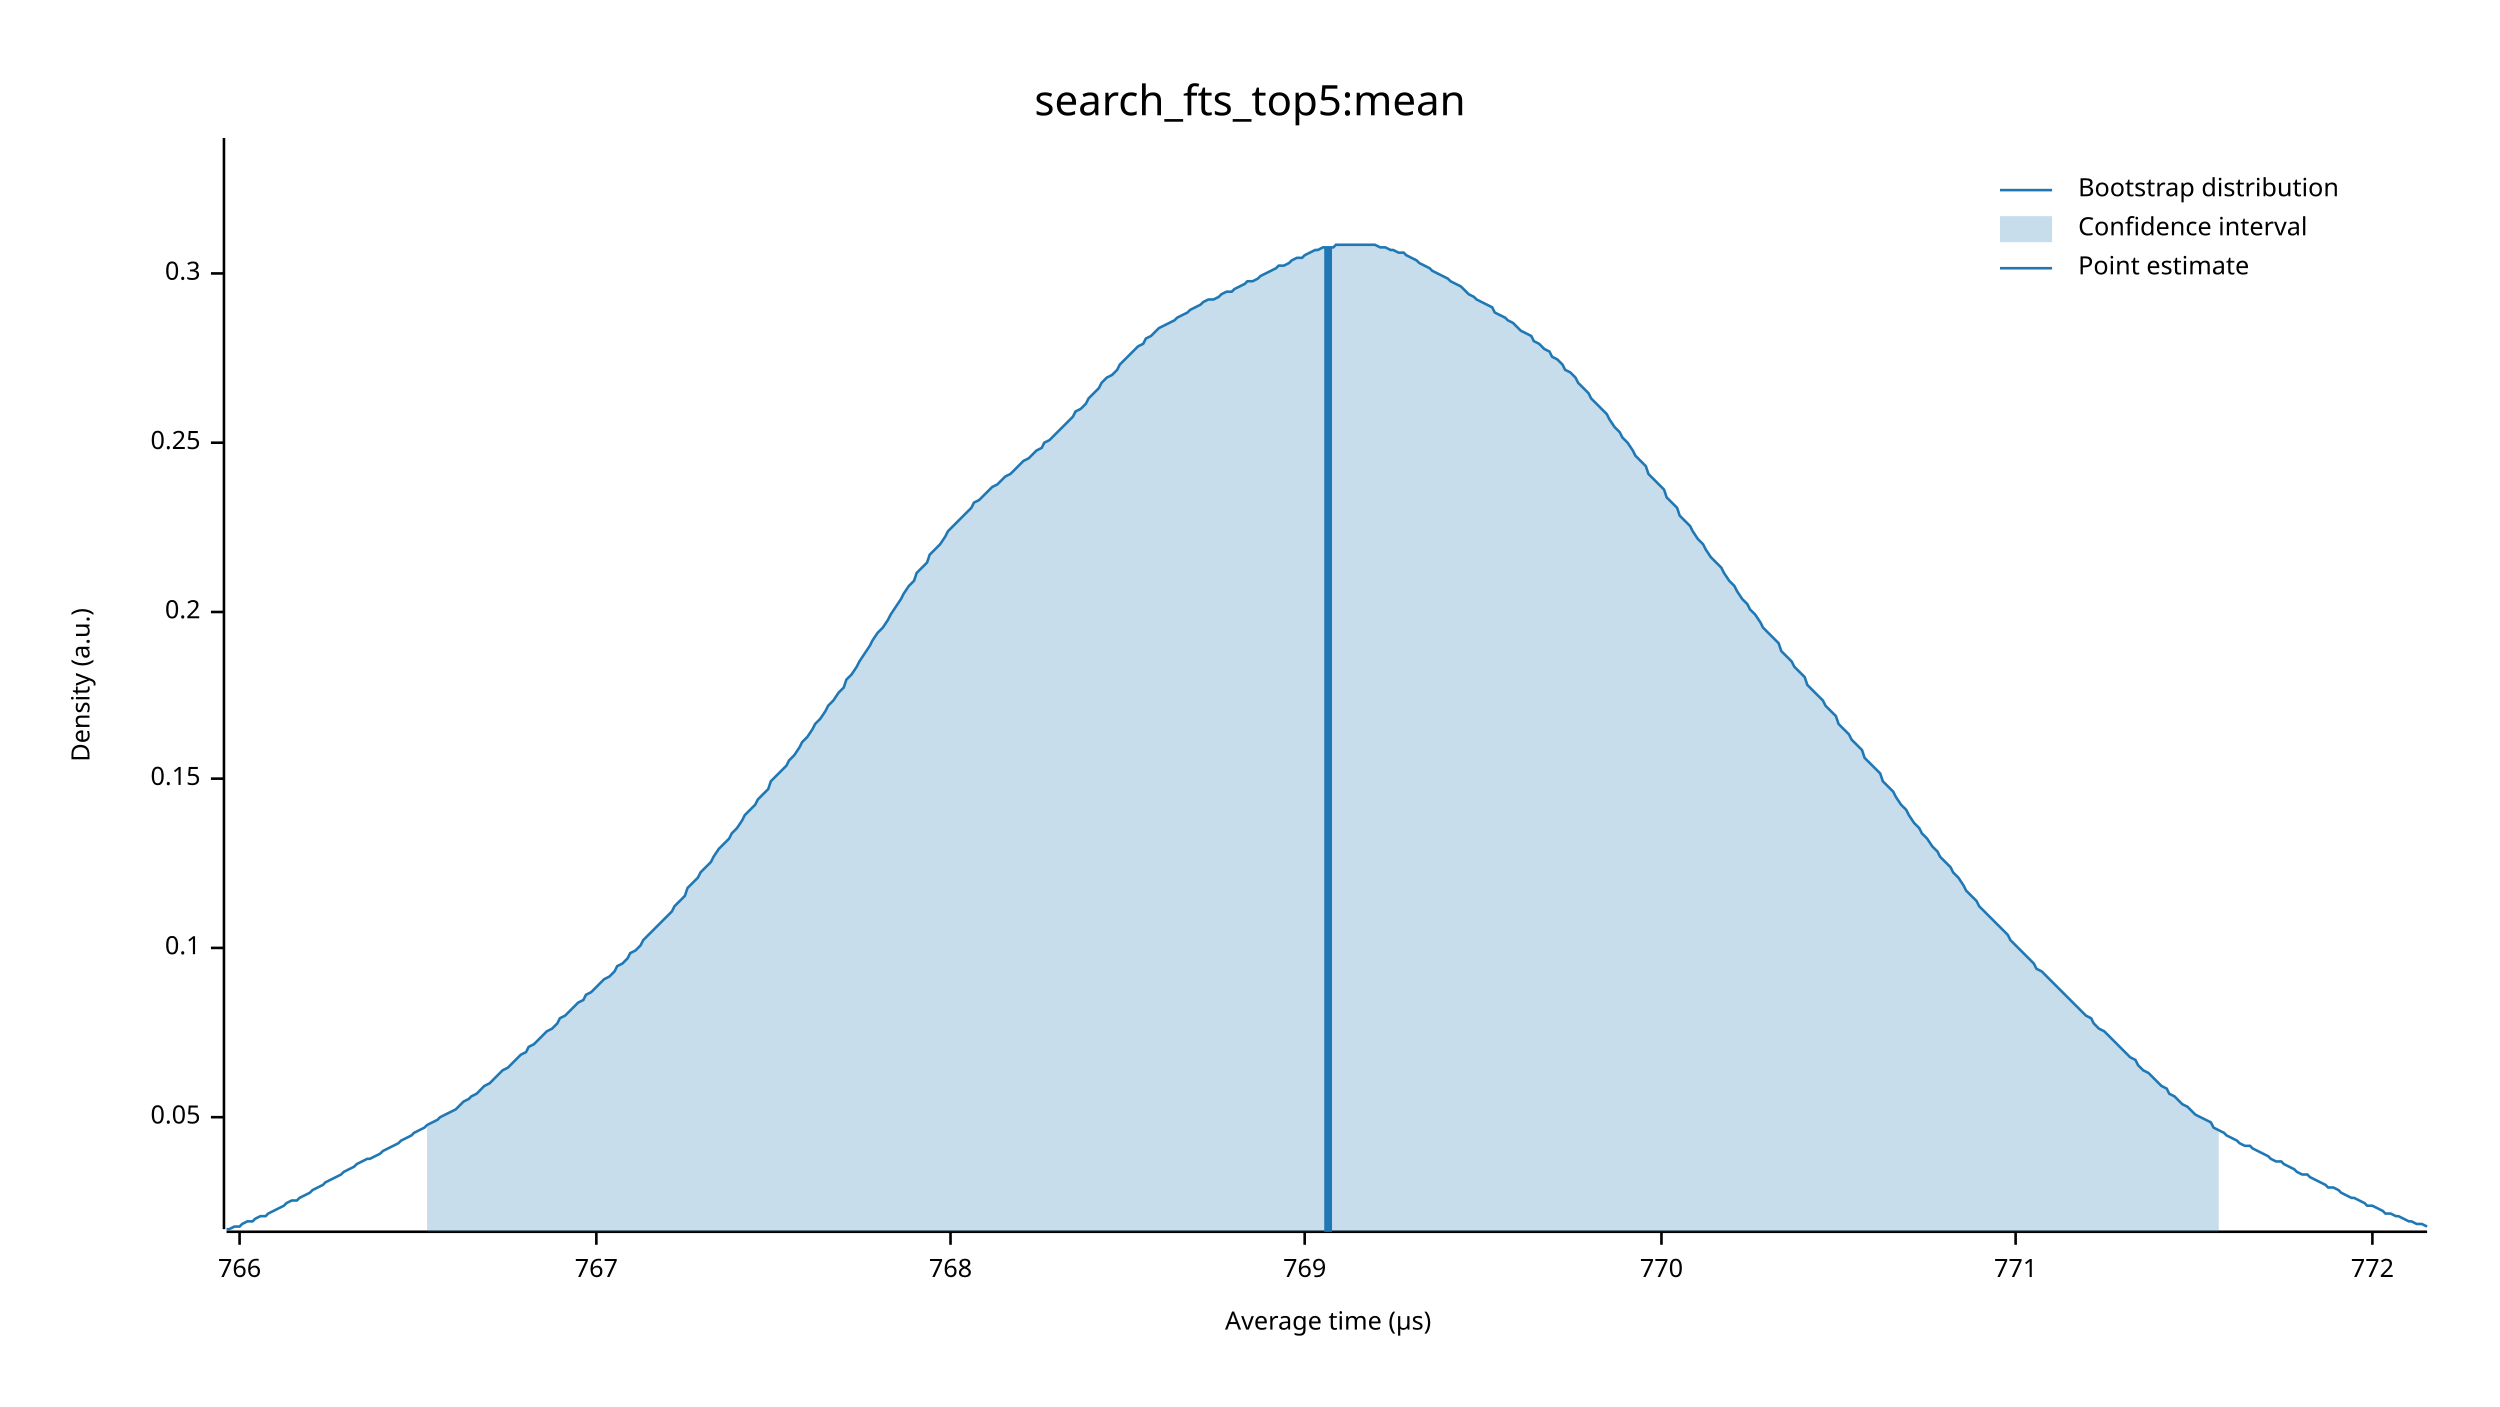
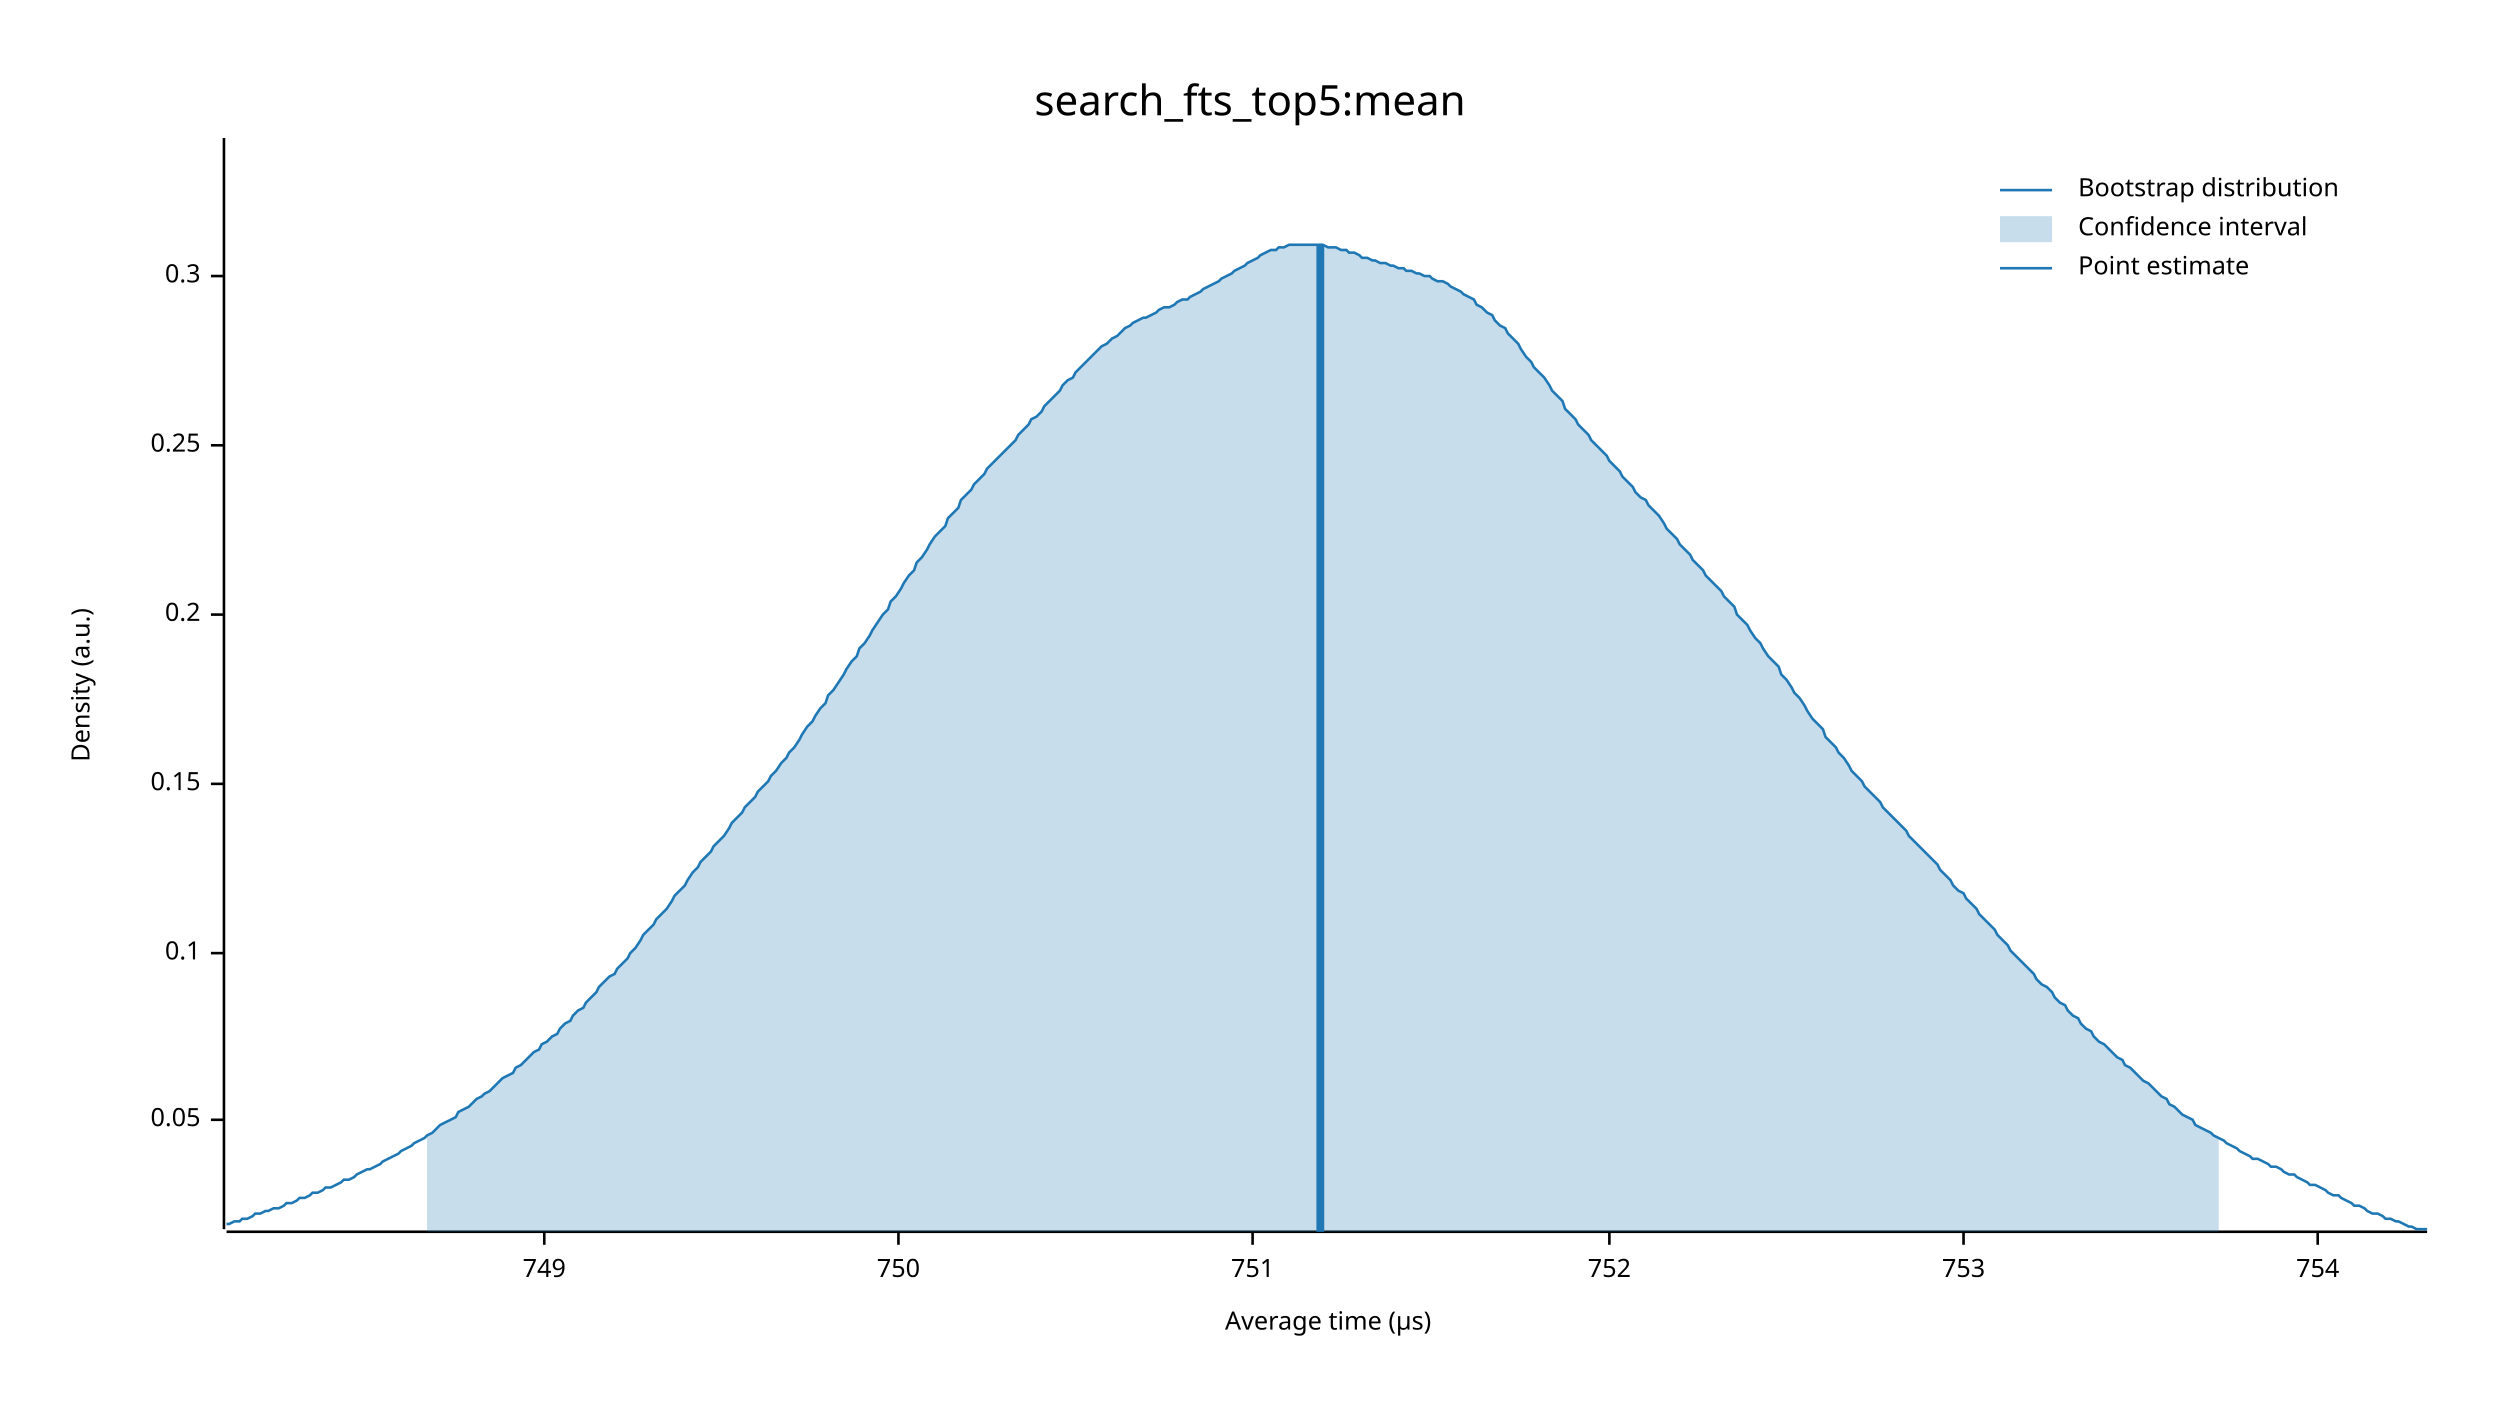
<svg xmlns="http://www.w3.org/2000/svg" width="960" height="540" viewBox="0 0 960 540">
  <text x="480" y="32" dy="0.76em" text-anchor="middle" font-family="sans-serif" font-size="16.129" opacity="1" fill="#000000">
search_fts_top5:mean
</text>
  <text x="27" y="263" dy="0.76em" text-anchor="middle" font-family="sans-serif" font-size="9.677" opacity="1" fill="#000000" transform="rotate(270, 27, 263)">
Density (a.u.)
</text>
  <text x="510" y="513" dy="-0.5ex" text-anchor="middle" font-family="sans-serif" font-size="9.677" opacity="1" fill="#000000">
Average time (µs)
</text>
  <polyline fill="none" opacity="1" stroke="#000000" stroke-width="1" points="86,53 86,472 " />
-   <text x="77" y="429" dy="0.5ex" text-anchor="end" font-family="sans-serif" font-size="9.677" opacity="1" fill="#000000">
+   <text x="77" y="430" dy="0.5ex" text-anchor="end" font-family="sans-serif" font-size="9.677" opacity="1" fill="#000000">
0.05
</text>
-   <polyline fill="none" opacity="1" stroke="#000000" stroke-width="1" points="81,429 86,429 " />
-   <text x="77" y="364" dy="0.5ex" text-anchor="end" font-family="sans-serif" font-size="9.677" opacity="1" fill="#000000">
+   <polyline fill="none" opacity="1" stroke="#000000" stroke-width="1" points="81,430 86,430 " />
+   <text x="77" y="366" dy="0.5ex" text-anchor="end" font-family="sans-serif" font-size="9.677" opacity="1" fill="#000000">
0.1
</text>
-   <polyline fill="none" opacity="1" stroke="#000000" stroke-width="1" points="81,364 86,364 " />
-   <text x="77" y="299" dy="0.5ex" text-anchor="end" font-family="sans-serif" font-size="9.677" opacity="1" fill="#000000">
+   <polyline fill="none" opacity="1" stroke="#000000" stroke-width="1" points="81,366 86,366 " />
+   <text x="77" y="301" dy="0.5ex" text-anchor="end" font-family="sans-serif" font-size="9.677" opacity="1" fill="#000000">
0.15
</text>
-   <polyline fill="none" opacity="1" stroke="#000000" stroke-width="1" points="81,299 86,299 " />
-   <text x="77" y="235" dy="0.5ex" text-anchor="end" font-family="sans-serif" font-size="9.677" opacity="1" fill="#000000">
+   <polyline fill="none" opacity="1" stroke="#000000" stroke-width="1" points="81,301 86,301 " />
+   <text x="77" y="236" dy="0.5ex" text-anchor="end" font-family="sans-serif" font-size="9.677" opacity="1" fill="#000000">
0.2
</text>
-   <polyline fill="none" opacity="1" stroke="#000000" stroke-width="1" points="81,235 86,235 " />
-   <text x="77" y="170" dy="0.5ex" text-anchor="end" font-family="sans-serif" font-size="9.677" opacity="1" fill="#000000">
+   <polyline fill="none" opacity="1" stroke="#000000" stroke-width="1" points="81,236 86,236 " />
+   <text x="77" y="171" dy="0.5ex" text-anchor="end" font-family="sans-serif" font-size="9.677" opacity="1" fill="#000000">
0.25
</text>
-   <polyline fill="none" opacity="1" stroke="#000000" stroke-width="1" points="81,170 86,170 " />
-   <text x="77" y="105" dy="0.5ex" text-anchor="end" font-family="sans-serif" font-size="9.677" opacity="1" fill="#000000">
+   <polyline fill="none" opacity="1" stroke="#000000" stroke-width="1" points="81,171 86,171 " />
+   <text x="77" y="106" dy="0.5ex" text-anchor="end" font-family="sans-serif" font-size="9.677" opacity="1" fill="#000000">
0.3
</text>
-   <polyline fill="none" opacity="1" stroke="#000000" stroke-width="1" points="81,105 86,105 " />
+   <polyline fill="none" opacity="1" stroke="#000000" stroke-width="1" points="81,106 86,106 " />
  <polyline fill="none" opacity="1" stroke="#000000" stroke-width="1" points="87,473 932,473 " />
-   <text x="92" y="483" dy="0.76em" text-anchor="middle" font-family="sans-serif" font-size="9.677" opacity="1" fill="#000000">
- 766
+   <text x="209" y="483" dy="0.76em" text-anchor="middle" font-family="sans-serif" font-size="9.677" opacity="1" fill="#000000">
+ 749
</text>
-   <polyline fill="none" opacity="1" stroke="#000000" stroke-width="1" points="92,473 92,478 " />
-   <text x="229" y="483" dy="0.76em" text-anchor="middle" font-family="sans-serif" font-size="9.677" opacity="1" fill="#000000">
- 767
+   <polyline fill="none" opacity="1" stroke="#000000" stroke-width="1" points="209,473 209,478 " />
+   <text x="345" y="483" dy="0.76em" text-anchor="middle" font-family="sans-serif" font-size="9.677" opacity="1" fill="#000000">
+ 750
</text>
-   <polyline fill="none" opacity="1" stroke="#000000" stroke-width="1" points="229,473 229,478 " />
-   <text x="365" y="483" dy="0.76em" text-anchor="middle" font-family="sans-serif" font-size="9.677" opacity="1" fill="#000000">
- 768
+   <polyline fill="none" opacity="1" stroke="#000000" stroke-width="1" points="345,473 345,478 " />
+   <text x="481" y="483" dy="0.76em" text-anchor="middle" font-family="sans-serif" font-size="9.677" opacity="1" fill="#000000">
+ 751
</text>
-   <polyline fill="none" opacity="1" stroke="#000000" stroke-width="1" points="365,473 365,478 " />
-   <text x="501" y="483" dy="0.76em" text-anchor="middle" font-family="sans-serif" font-size="9.677" opacity="1" fill="#000000">
- 769
+   <polyline fill="none" opacity="1" stroke="#000000" stroke-width="1" points="481,473 481,478 " />
+   <text x="618" y="483" dy="0.76em" text-anchor="middle" font-family="sans-serif" font-size="9.677" opacity="1" fill="#000000">
+ 752
</text>
-   <polyline fill="none" opacity="1" stroke="#000000" stroke-width="1" points="501,473 501,478 " />
-   <text x="638" y="483" dy="0.76em" text-anchor="middle" font-family="sans-serif" font-size="9.677" opacity="1" fill="#000000">
- 770
+   <polyline fill="none" opacity="1" stroke="#000000" stroke-width="1" points="618,473 618,478 " />
+   <text x="754" y="483" dy="0.76em" text-anchor="middle" font-family="sans-serif" font-size="9.677" opacity="1" fill="#000000">
+ 753
</text>
-   <polyline fill="none" opacity="1" stroke="#000000" stroke-width="1" points="638,473 638,478 " />
-   <text x="774" y="483" dy="0.76em" text-anchor="middle" font-family="sans-serif" font-size="9.677" opacity="1" fill="#000000">
- 771
+   <polyline fill="none" opacity="1" stroke="#000000" stroke-width="1" points="754,473 754,478 " />
+   <text x="890" y="483" dy="0.76em" text-anchor="middle" font-family="sans-serif" font-size="9.677" opacity="1" fill="#000000">
+ 754
</text>
-   <polyline fill="none" opacity="1" stroke="#000000" stroke-width="1" points="774,473 774,478 " />
-   <text x="911" y="483" dy="0.76em" text-anchor="middle" font-family="sans-serif" font-size="9.677" opacity="1" fill="#000000">
- 772
- </text>
-   <polyline fill="none" opacity="1" stroke="#000000" stroke-width="1" points="911,473 911,478 " />
-   <polyline fill="none" opacity="1" stroke="#1F78B4" stroke-width="1" points="87,472 88,472 90,471 92,471 93,470 95,469 97,469 98,468 100,467 102,467 103,466 105,465 107,464 109,463 110,462 112,461 114,461 115,460 117,459 119,458 120,457 122,456 124,455 125,454 127,453 129,452 131,451 132,450 134,449 136,448 137,447 139,446 141,445 142,445 144,444 146,443 147,442 149,441 151,440 153,439 154,438 156,437 158,436 159,435 161,434 163,433 164,432 166,431 168,430 169,429 171,428 173,427 175,426 176,425 178,423 180,422 181,421 183,420 185,418 186,417 188,416 190,414 191,413 193,411 195,410 197,408 198,407 200,405 202,404 203,402 205,401 207,399 208,398 210,396 212,395 214,393 215,391 217,390 219,388 220,387 222,385 224,384 225,382 227,381 229,379 230,378 232,376 234,375 236,373 237,371 239,370 241,368 242,366 244,365 246,363 247,361 249,359 251,357 252,356 254,354 256,352 258,350 259,348 261,346 263,344 264,341 266,339 268,337 269,335 271,333 273,331 274,329 276,326 278,324 280,322 281,320 283,318 285,315 286,313 288,311 290,309 291,307 293,305 295,303 296,300 298,298 300,296 302,294 303,292 305,290 307,287 308,285 310,283 312,280 313,278 315,276 317,273 318,271 320,269 322,266 324,264 325,261 327,259 329,256 330,254 332,251 334,248 335,246 337,243 339,241 341,238 342,236 344,233 346,230 347,228 349,225 351,223 352,220 354,218 356,216 357,213 359,211 361,209 363,206 364,204 366,202 368,200 369,199 371,197 373,195 374,193 376,192 378,190 379,189 381,187 383,186 385,184 386,183 388,182 390,180 391,179 393,177 395,176 396,175 398,173 400,172 401,170 403,169 405,167 407,165 408,164 410,162 412,160 413,158 415,157 417,155 418,153 420,151 422,149 423,147 425,145 427,144 429,142 430,140 432,138 434,136 435,135 437,133 439,132 440,130 442,129 444,127 445,126 447,125 449,124 451,123 452,122 454,121 456,120 457,119 459,118 461,117 462,116 464,115 466,115 468,114 469,113 471,112 473,112 474,111 476,110 478,109 479,108 481,108 483,107 484,106 486,105 488,104 490,103 491,102 493,102 495,101 496,100 498,99 500,99 501,98 503,97 505,96 506,96 508,95 510,95 512,95 513,94 515,94 517,94 518,94 520,94 522,94 523,94 525,94 527,94 528,94 530,95 532,95 534,96 535,96 537,97 539,97 540,98 542,99 544,100 545,101 547,102 549,103 550,104 552,105 554,106 556,107 557,108 559,109 561,110 562,111 564,113 566,114 567,115 569,116 571,117 573,118 574,120 576,121 578,122 579,123 581,124 583,126 584,127 586,128 588,129 589,131 591,132 593,134 595,135 596,137 598,138 600,140 601,142 603,143 605,145 606,147 608,149 610,151 611,153 613,155 615,157 617,159 618,161 620,164 622,166 623,168 625,170 627,173 628,175 630,177 632,179 633,182 635,184 637,186 639,188 640,191 642,193 644,195 645,198 647,200 649,202 650,204 652,207 654,209 655,211 657,214 659,216 661,218 662,220 664,223 666,225 667,227 669,230 671,232 672,234 674,236 676,239 677,241 679,243 681,245 683,247 684,250 686,252 688,254 689,256 691,258 693,260 694,263 696,265 698,267 700,269 701,271 703,273 705,275 706,278 708,280 710,282 711,284 713,286 715,288 716,291 718,293 720,295 722,297 723,300 725,302 727,304 728,306 730,309 732,311 733,313 735,316 737,318 738,320 740,322 742,325 744,327 745,329 747,331 749,333 750,335 752,337 754,340 755,342 757,344 759,346 760,348 762,350 764,352 766,354 767,355 769,357 771,359 772,361 774,363 776,365 777,366 779,368 781,370 782,372 784,373 786,375 788,377 789,378 791,380 793,382 794,383 796,385 798,387 799,388 801,390 803,391 804,393 806,395 808,396 810,398 811,399 813,401 815,403 816,404 818,406 820,407 821,409 823,411 825,412 827,414 828,415 830,417 832,418 833,420 835,421 837,423 838,424 840,425 842,427 843,428 845,429 847,430 849,431 850,433 852,434 854,435 855,436 857,437 859,438 860,439 862,440 864,440 865,441 867,442 869,443 871,444 872,445 874,446 876,446 877,447 879,448 881,449 882,450 884,451 886,451 887,452 889,453 891,454 893,455 894,456 896,456 898,457 899,458 901,459 903,460 904,460 906,461 908,462 909,463 911,463 913,464 915,465 916,466 918,466 920,467 921,467 923,468 925,469 926,469 928,470 930,470 932,471 " />
-   <polygon opacity="0.25" fill="#1F78B4" points="164,432 166,431 168,430 169,429 171,428 173,427 175,426 176,425 178,423 180,422 181,421 183,420 185,418 186,417 188,416 190,414 191,413 193,411 195,410 197,408 198,407 200,405 202,404 203,402 205,401 207,399 208,398 210,396 212,395 214,393 215,391 217,390 219,388 220,387 222,385 224,384 225,382 227,381 229,379 230,378 232,376 234,375 236,373 237,371 239,370 241,368 242,366 244,365 246,363 247,361 249,359 251,357 252,356 254,354 256,352 258,350 259,348 261,346 263,344 264,341 266,339 268,337 269,335 271,333 273,331 274,329 276,326 278,324 280,322 281,320 283,318 285,315 286,313 288,311 290,309 291,307 293,305 295,303 296,300 298,298 300,296 302,294 303,292 305,290 307,287 308,285 310,283 312,280 313,278 315,276 317,273 318,271 320,269 322,266 324,264 325,261 327,259 329,256 330,254 332,251 334,248 335,246 337,243 339,241 341,238 342,236 344,233 346,230 347,228 349,225 351,223 352,220 354,218 356,216 357,213 359,211 361,209 363,206 364,204 366,202 368,200 369,199 371,197 373,195 374,193 376,192 378,190 379,189 381,187 383,186 385,184 386,183 388,182 390,180 391,179 393,177 395,176 396,175 398,173 400,172 401,170 403,169 405,167 407,165 408,164 410,162 412,160 413,158 415,157 417,155 418,153 420,151 422,149 423,147 425,145 427,144 429,142 430,140 432,138 434,136 435,135 437,133 439,132 440,130 442,129 444,127 445,126 447,125 449,124 451,123 452,122 454,121 456,120 457,119 459,118 461,117 462,116 464,115 466,115 468,114 469,113 471,112 473,112 474,111 476,110 478,109 479,108 481,108 483,107 484,106 486,105 488,104 490,103 491,102 493,102 495,101 496,100 498,99 500,99 501,98 503,97 505,96 506,96 508,95 510,95 512,95 513,94 515,94 517,94 518,94 520,94 522,94 523,94 525,94 527,94 528,94 530,95 532,95 534,96 535,96 537,97 539,97 540,98 542,99 544,100 545,101 547,102 549,103 550,104 552,105 554,106 556,107 557,108 559,109 561,110 562,111 564,113 566,114 567,115 569,116 571,117 573,118 574,120 576,121 578,122 579,123 581,124 583,126 584,127 586,128 588,129 589,131 591,132 593,134 595,135 596,137 598,138 600,140 601,142 603,143 605,145 606,147 608,149 610,151 611,153 613,155 615,157 617,159 618,161 620,164 622,166 623,168 625,170 627,173 628,175 630,177 632,179 633,182 635,184 637,186 639,188 640,191 642,193 644,195 645,198 647,200 649,202 650,204 652,207 654,209 655,211 657,214 659,216 661,218 662,220 664,223 666,225 667,227 669,230 671,232 672,234 674,236 676,239 677,241 679,243 681,245 683,247 684,250 686,252 688,254 689,256 691,258 693,260 694,263 696,265 698,267 700,269 701,271 703,273 705,275 706,278 708,280 710,282 711,284 713,286 715,288 716,291 718,293 720,295 722,297 723,300 725,302 727,304 728,306 730,309 732,311 733,313 735,316 737,318 738,320 740,322 742,325 744,327 745,329 747,331 749,333 750,335 752,337 754,340 755,342 757,344 759,346 760,348 762,350 764,352 766,354 767,355 769,357 771,359 772,361 774,363 776,365 777,366 779,368 781,370 782,372 784,373 786,375 788,377 789,378 791,380 793,382 794,383 796,385 798,387 799,388 801,390 803,391 804,393 806,395 808,396 810,398 811,399 813,401 815,403 816,404 818,406 820,407 821,409 823,411 825,412 827,414 828,415 830,417 832,418 833,420 835,421 837,423 838,424 840,425 842,427 843,428 845,429 847,430 849,431 850,433 852,434 852,473 164,473 " />
-   <polyline fill="none" opacity="1" stroke="#1F78B4" stroke-width="3" points="510,473 510,95 " />
+   <polyline fill="none" opacity="1" stroke="#000000" stroke-width="1" points="890,473 890,478 " />
+   <polyline fill="none" opacity="1" stroke="#1F78B4" stroke-width="1" points="87,470 88,470 90,469 92,469 93,468 95,468 97,467 98,466 100,466 102,465 103,465 105,464 107,464 109,463 110,462 112,462 114,461 115,460 117,460 119,459 120,458 122,458 124,457 125,456 127,456 129,455 131,454 132,453 134,453 136,452 137,451 139,450 141,449 142,449 144,448 146,447 147,446 149,445 151,444 153,443 154,442 156,441 158,440 159,439 161,438 163,437 164,436 166,435 168,433 169,432 171,431 173,430 175,429 176,427 178,426 180,425 181,424 183,422 185,421 186,420 188,419 190,417 191,416 193,414 195,413 197,412 198,410 200,409 202,407 203,406 205,404 207,403 208,401 210,400 212,398 214,397 215,395 217,393 219,392 220,390 222,388 224,387 225,385 227,383 229,381 230,379 232,377 234,375 236,374 237,372 239,370 241,368 242,366 244,364 246,361 247,359 249,357 251,355 252,353 254,351 256,349 258,346 259,344 261,342 263,340 264,338 266,335 268,333 269,331 271,329 273,327 274,325 276,323 278,321 280,318 281,316 283,314 285,312 286,310 288,308 290,306 291,304 293,302 295,300 296,298 298,296 300,293 302,291 303,289 305,287 307,284 308,282 310,279 312,277 313,275 315,272 317,270 318,267 320,265 322,262 324,259 325,257 327,254 329,252 330,249 332,247 334,244 335,242 337,239 339,236 341,234 342,231 344,229 346,226 347,224 349,221 351,219 352,216 354,214 356,211 357,209 359,206 361,204 363,202 364,199 366,197 368,195 369,192 371,190 373,188 374,186 376,184 378,182 379,180 381,178 383,176 385,174 386,173 388,171 390,169 391,167 393,165 395,163 396,161 398,160 400,158 401,156 403,154 405,152 407,150 408,148 410,146 412,145 413,143 415,141 417,139 418,138 420,136 422,134 423,133 425,132 427,130 429,129 430,128 432,126 434,125 435,124 437,123 439,122 440,122 442,121 444,120 445,119 447,118 449,118 451,117 452,116 454,115 456,115 457,114 459,113 461,112 462,111 464,110 466,109 468,108 469,107 471,106 473,105 474,104 476,103 478,102 479,101 481,100 483,99 484,98 486,97 488,96 490,96 491,95 493,95 495,94 496,94 498,94 500,94 501,94 503,94 505,94 506,94 508,94 510,95 512,95 513,95 515,96 517,96 518,97 520,97 522,98 523,99 525,99 527,100 528,100 530,101 532,101 534,102 535,102 537,103 539,103 540,104 542,104 544,105 545,105 547,106 549,106 550,107 552,108 554,108 556,109 557,110 559,111 561,112 562,113 564,114 566,115 567,117 569,118 571,120 573,121 574,123 576,125 578,126 579,128 581,130 583,132 584,134 586,137 588,139 589,141 591,143 593,145 595,148 596,150 598,152 600,154 601,157 603,159 605,161 606,163 608,165 610,167 611,169 613,171 615,173 617,175 618,177 620,179 622,181 623,183 625,185 627,187 628,189 630,191 632,192 633,194 635,196 637,198 639,201 640,203 642,205 644,207 645,209 647,211 649,213 650,215 652,217 654,219 655,221 657,223 659,225 661,227 662,229 664,231 666,233 667,236 669,238 671,240 672,242 674,245 676,247 677,249 679,252 681,254 683,256 684,259 686,261 688,264 689,266 691,268 693,271 694,273 696,276 698,278 700,280 701,283 703,285 705,287 706,289 708,291 710,294 711,296 713,298 715,300 716,302 718,304 720,306 722,308 723,310 725,312 727,314 728,315 730,317 732,319 733,321 735,323 737,325 738,326 740,328 742,330 744,332 745,334 747,336 749,338 750,340 752,342 754,343 755,345 757,347 759,349 760,351 762,353 764,355 766,357 767,359 769,361 771,363 772,365 774,367 776,369 777,370 779,372 781,374 782,376 784,378 786,379 788,381 789,383 791,385 793,386 794,388 796,390 798,391 799,393 801,395 803,396 804,398 806,400 808,401 810,403 811,404 813,406 815,407 816,409 818,410 820,412 821,413 823,415 825,416 827,418 828,419 830,421 832,422 833,424 835,425 837,427 838,428 840,429 842,430 843,432 845,433 847,434 849,435 850,436 852,437 854,438 855,439 857,440 859,441 860,442 862,443 864,444 865,445 867,445 869,446 871,447 872,448 874,448 876,449 877,450 879,451 881,451 882,452 884,453 886,454 887,455 889,455 891,456 893,457 894,458 896,459 898,459 899,460 901,461 903,462 904,463 906,463 908,464 909,465 911,466 913,466 915,467 916,468 918,468 920,469 921,469 923,470 925,471 926,471 928,472 930,472 932,472 " />
+   <polygon opacity="0.25" fill="#1F78B4" points="164,436 166,435 168,433 169,432 171,431 173,430 175,429 176,427 178,426 180,425 181,424 183,422 185,421 186,420 188,419 190,417 191,416 193,414 195,413 197,412 198,410 200,409 202,407 203,406 205,404 207,403 208,401 210,400 212,398 214,397 215,395 217,393 219,392 220,390 222,388 224,387 225,385 227,383 229,381 230,379 232,377 234,375 236,374 237,372 239,370 241,368 242,366 244,364 246,361 247,359 249,357 251,355 252,353 254,351 256,349 258,346 259,344 261,342 263,340 264,338 266,335 268,333 269,331 271,329 273,327 274,325 276,323 278,321 280,318 281,316 283,314 285,312 286,310 288,308 290,306 291,304 293,302 295,300 296,298 298,296 300,293 302,291 303,289 305,287 307,284 308,282 310,279 312,277 313,275 315,272 317,270 318,267 320,265 322,262 324,259 325,257 327,254 329,252 330,249 332,247 334,244 335,242 337,239 339,236 341,234 342,231 344,229 346,226 347,224 349,221 351,219 352,216 354,214 356,211 357,209 359,206 361,204 363,202 364,199 366,197 368,195 369,192 371,190 373,188 374,186 376,184 378,182 379,180 381,178 383,176 385,174 386,173 388,171 390,169 391,167 393,165 395,163 396,161 398,160 400,158 401,156 403,154 405,152 407,150 408,148 410,146 412,145 413,143 415,141 417,139 418,138 420,136 422,134 423,133 425,132 427,130 429,129 430,128 432,126 434,125 435,124 437,123 439,122 440,122 442,121 444,120 445,119 447,118 449,118 451,117 452,116 454,115 456,115 457,114 459,113 461,112 462,111 464,110 466,109 468,108 469,107 471,106 473,105 474,104 476,103 478,102 479,101 481,100 483,99 484,98 486,97 488,96 490,96 491,95 493,95 495,94 496,94 498,94 500,94 501,94 503,94 505,94 506,94 508,94 510,95 512,95 513,95 515,96 517,96 518,97 520,97 522,98 523,99 525,99 527,100 528,100 530,101 532,101 534,102 535,102 537,103 539,103 540,104 542,104 544,105 545,105 547,106 549,106 550,107 552,108 554,108 556,109 557,110 559,111 561,112 562,113 564,114 566,115 567,117 569,118 571,120 573,121 574,123 576,125 578,126 579,128 581,130 583,132 584,134 586,137 588,139 589,141 591,143 593,145 595,148 596,150 598,152 600,154 601,157 603,159 605,161 606,163 608,165 610,167 611,169 613,171 615,173 617,175 618,177 620,179 622,181 623,183 625,185 627,187 628,189 630,191 632,192 633,194 635,196 637,198 639,201 640,203 642,205 644,207 645,209 647,211 649,213 650,215 652,217 654,219 655,221 657,223 659,225 661,227 662,229 664,231 666,233 667,236 669,238 671,240 672,242 674,245 676,247 677,249 679,252 681,254 683,256 684,259 686,261 688,264 689,266 691,268 693,271 694,273 696,276 698,278 700,280 701,283 703,285 705,287 706,289 708,291 710,294 711,296 713,298 715,300 716,302 718,304 720,306 722,308 723,310 725,312 727,314 728,315 730,317 732,319 733,321 735,323 737,325 738,326 740,328 742,330 744,332 745,334 747,336 749,338 750,340 752,342 754,343 755,345 757,347 759,349 760,351 762,353 764,355 766,357 767,359 769,361 771,363 772,365 774,367 776,369 777,370 779,372 781,374 782,376 784,378 786,379 788,381 789,383 791,385 793,386 794,388 796,390 798,391 799,393 801,395 803,396 804,398 806,400 808,401 810,403 811,404 813,406 815,407 816,409 818,410 820,412 821,413 823,415 825,416 827,418 828,419 830,421 832,422 833,424 835,425 837,427 838,428 840,429 842,430 843,432 845,433 847,434 849,435 850,436 852,437 852,473 164,473 " />
+   <polyline fill="none" opacity="1" stroke="#1F78B4" stroke-width="3" points="507,473 507,94 " />
  <text x="798" y="68" dy="0.76em" text-anchor="start" font-family="sans-serif" font-size="9.677" opacity="1" fill="#000000">
Bootstrap distribution
</text>
  <text x="798" y="83" dy="0.76em" text-anchor="start" font-family="sans-serif" font-size="9.677" opacity="1" fill="#000000">
Confidence interval
</text>
  <text x="798" y="98" dy="0.76em" text-anchor="start" font-family="sans-serif" font-size="9.677" opacity="1" fill="#000000">
Point estimate
</text>
  <polyline fill="none" opacity="1" stroke="#1F78B4" stroke-width="1" points="768,73 788,73 " />
  <rect x="768" y="83" width="20" height="10" opacity="0.25" fill="#1F78B4" stroke="none" />
  <polyline fill="none" opacity="1" stroke="#1F78B4" stroke-width="1" points="768,103 788,103 " />
</svg>
